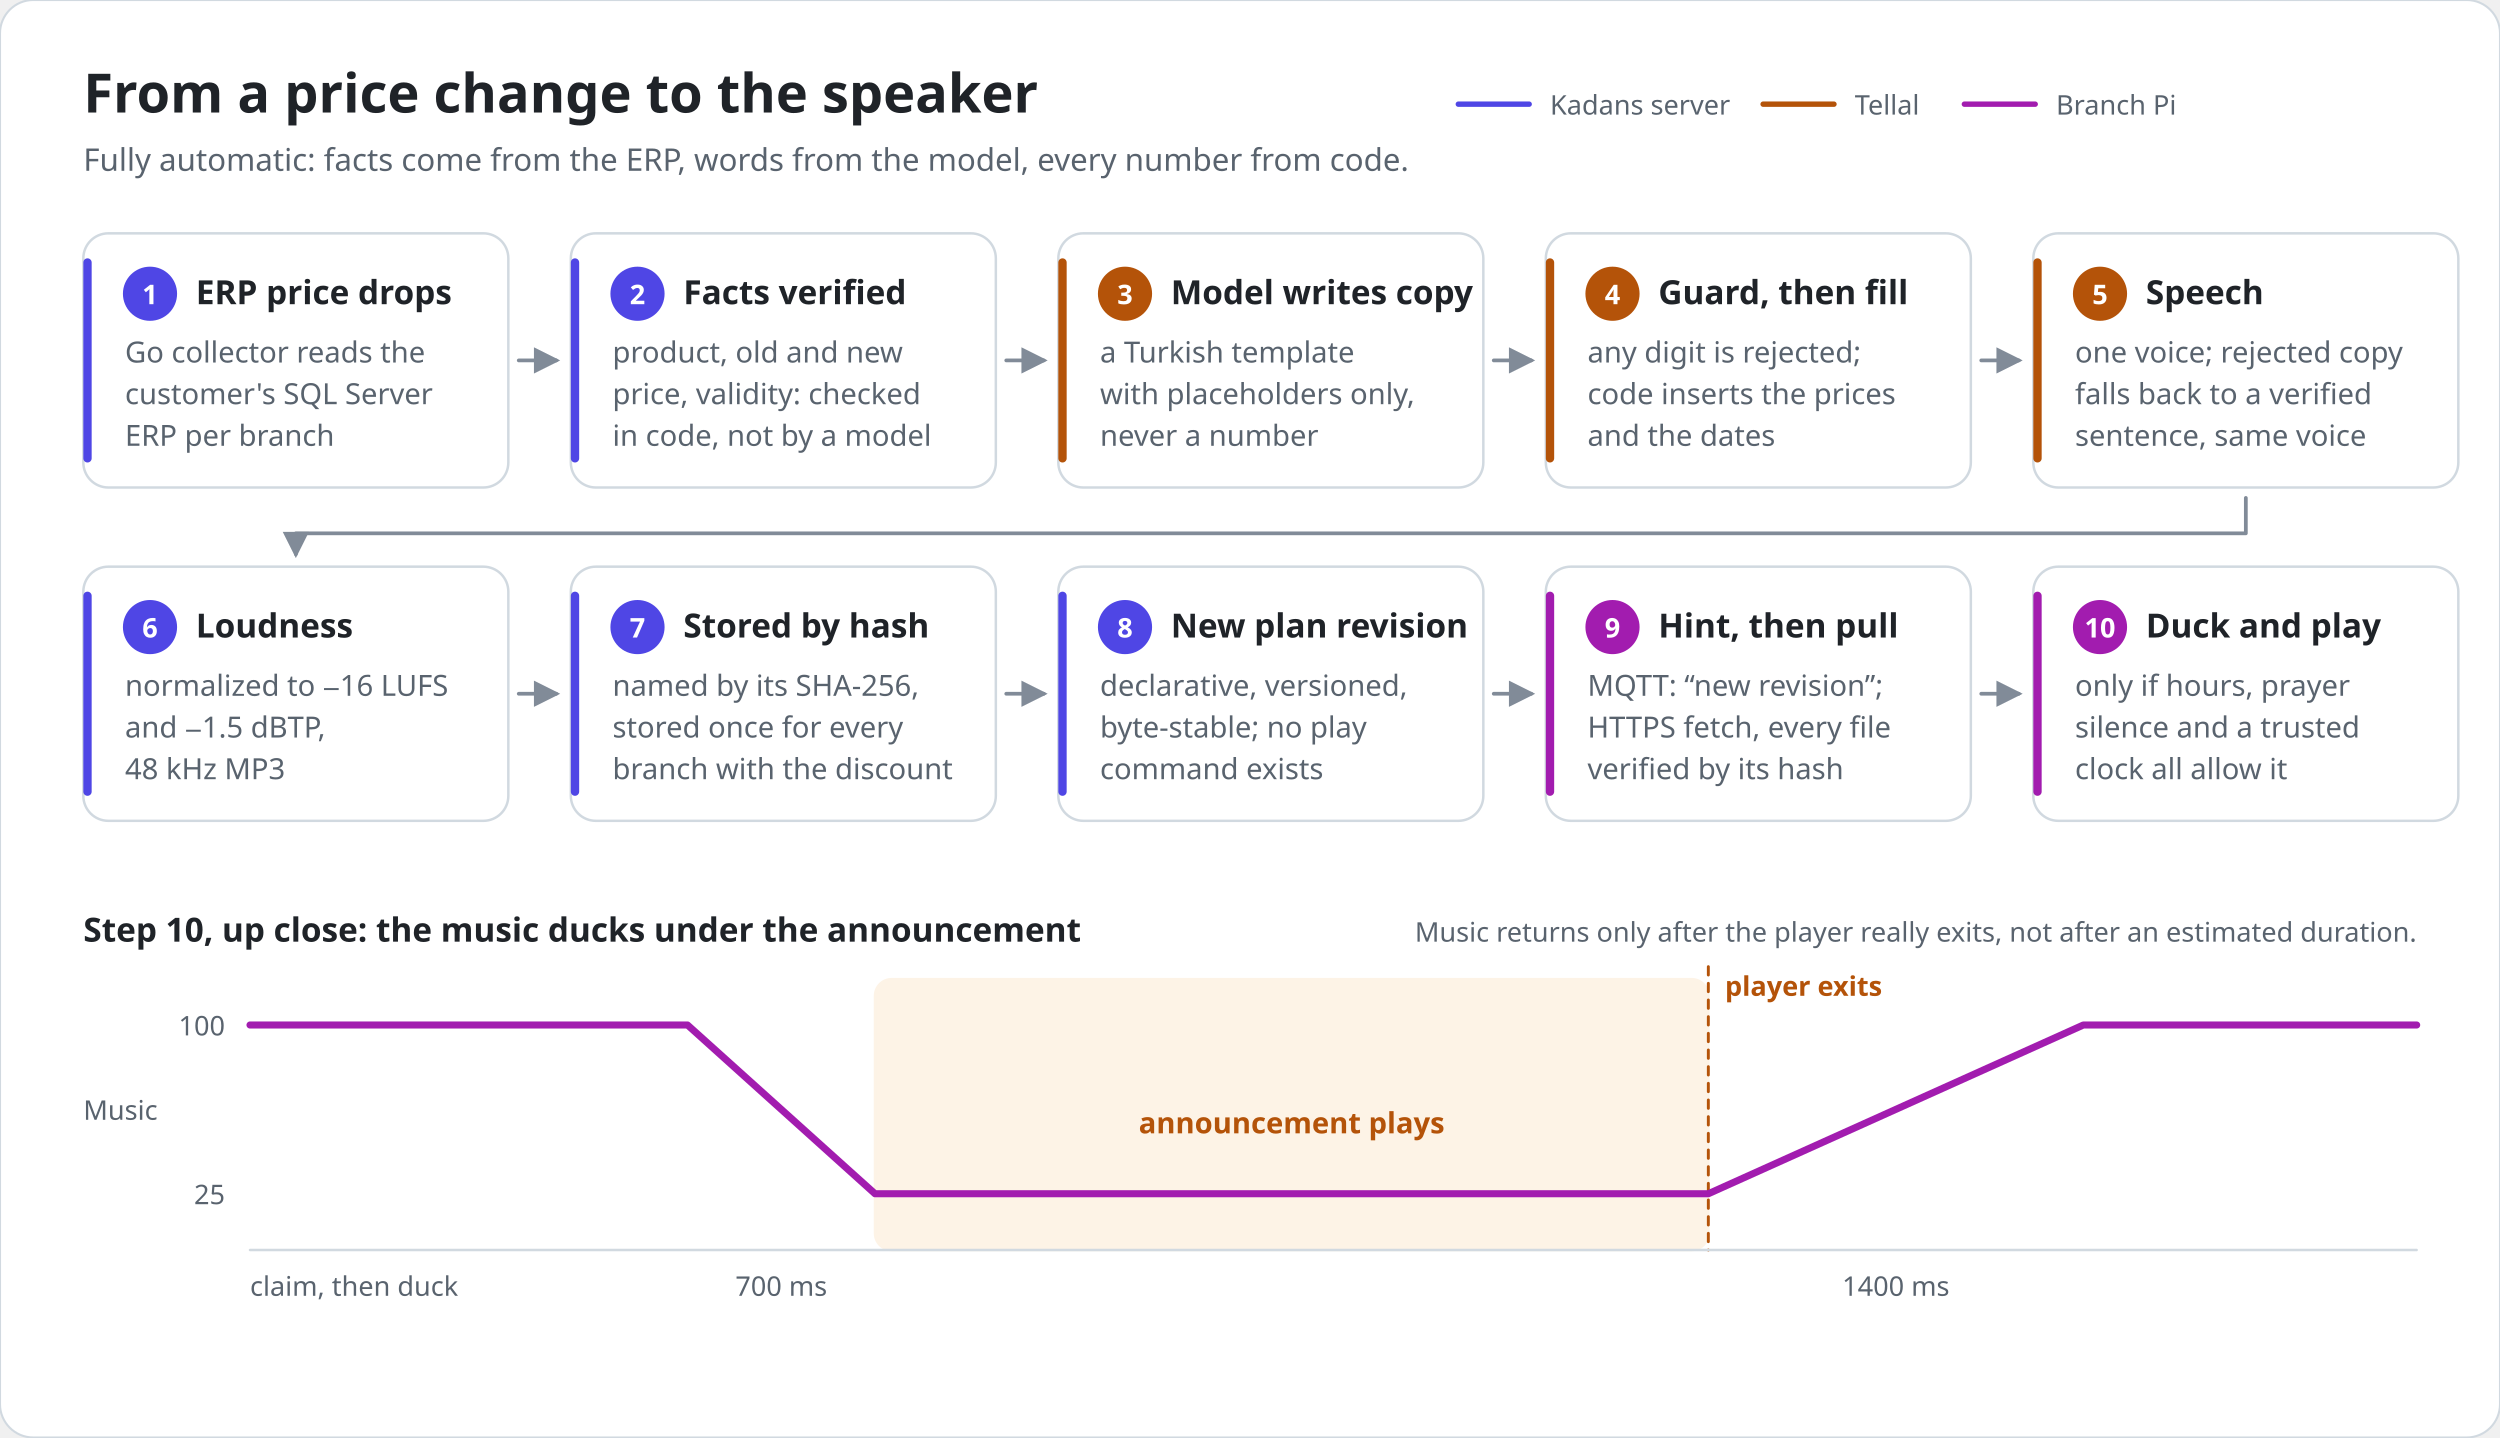
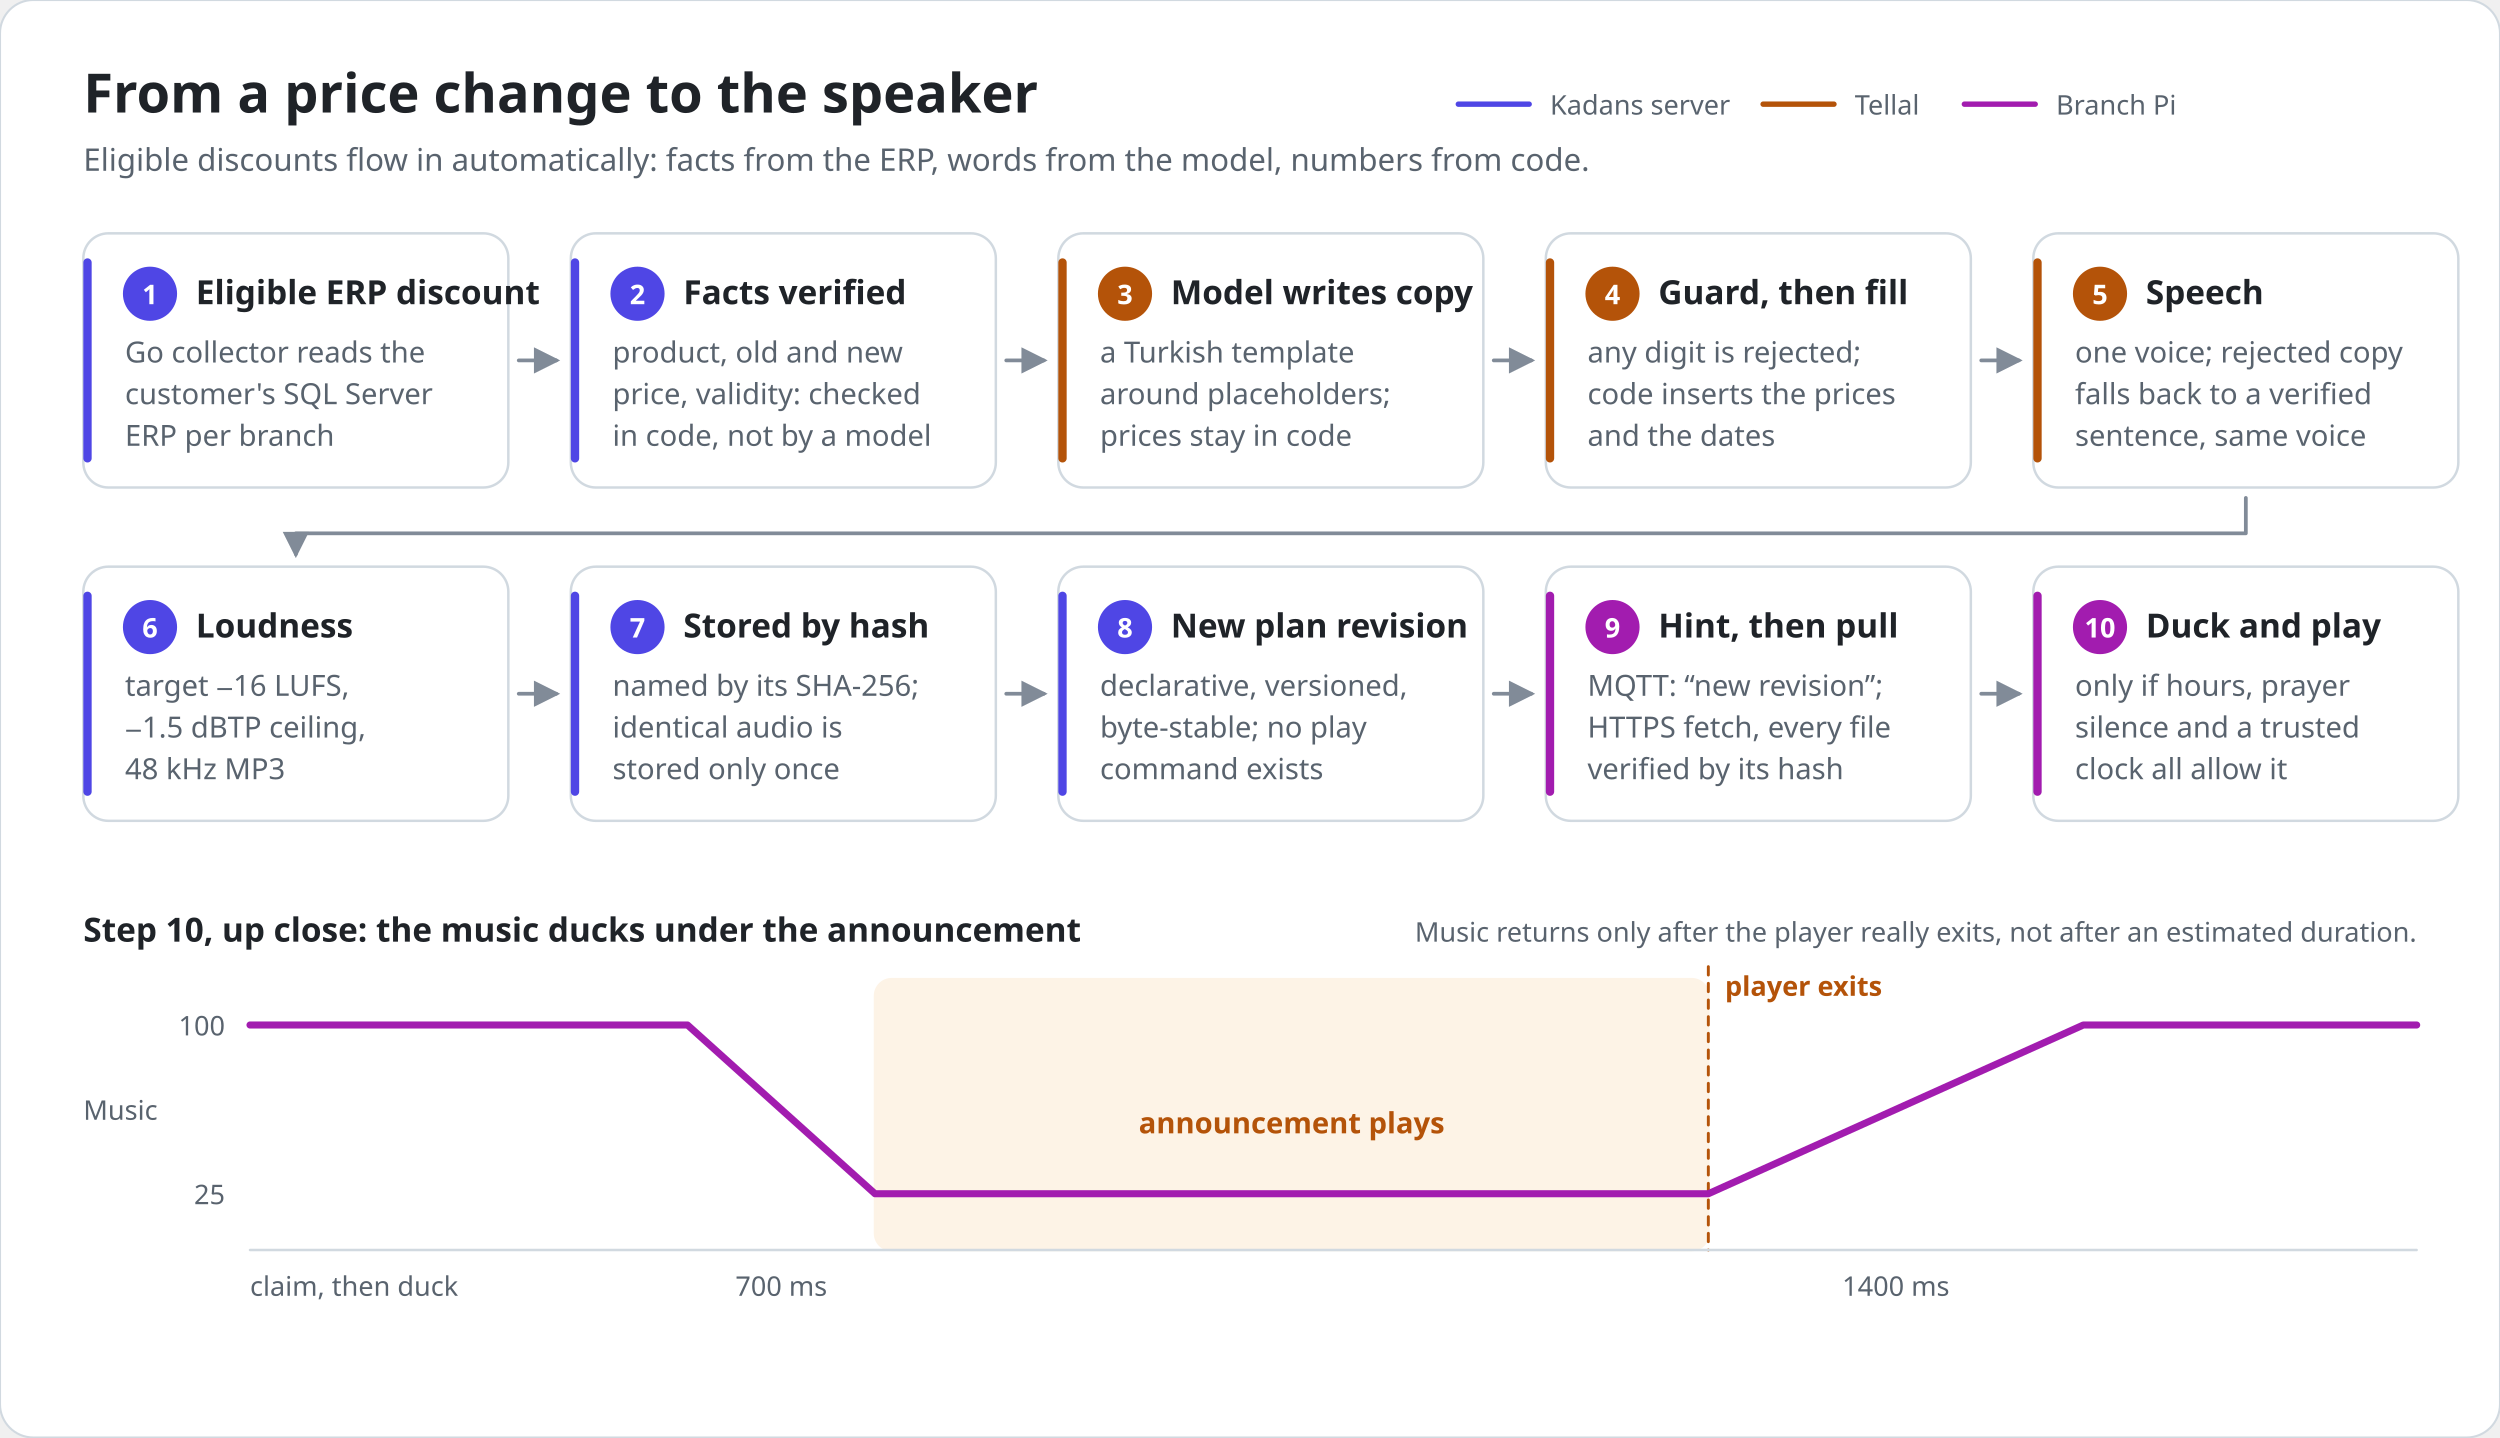
<svg xmlns="http://www.w3.org/2000/svg" width="1200" height="690" viewBox="0 0 1200 690" role="img" font-family="-apple-system, BlinkMacSystemFont, 'Segoe UI', 'Noto Sans', Helvetica, Arial, sans-serif">
  <defs>
    <marker id="h-arrow" viewBox="0 0 10 10" refX="8.5" refY="5" markerWidth="7" markerHeight="7" orient="auto-start-reverse">
      <path d="M0 0L10 5L0 10z" fill="#818b98" />
    </marker>
    <marker id="h-server" viewBox="0 0 10 10" refX="8.5" refY="5" markerWidth="7" markerHeight="7" orient="auto-start-reverse">
      <path d="M0 0L10 5L0 10z" fill="#4f46e5" />
    </marker>
    <marker id="h-pi" viewBox="0 0 10 10" refX="8.5" refY="5" markerWidth="7" markerHeight="7" orient="auto-start-reverse">
      <path d="M0 0L10 5L0 10z" fill="#a21caf" />
    </marker>
    <marker id="h-amber" viewBox="0 0 10 10" refX="8.5" refY="5" markerWidth="7" markerHeight="7" orient="auto-start-reverse">
      <path d="M0 0L10 5L0 10z" fill="#b45309" />
    </marker>
    <marker id="h-red" viewBox="0 0 10 10" refX="8.5" refY="5" markerWidth="7" markerHeight="7" orient="auto-start-reverse">
      <path d="M0 0L10 5L0 10z" fill="#c2410c" />
    </marker>
  </defs>
  <rect width="1200" height="690" rx="16" fill="#ffffff" stroke="#d1d9e0" />
  <text x="40" y="54" font-size="26" font-weight="700" fill="#1f2328" text-anchor="start">From a price change to the speaker</text>
-   <text x="40" y="82" font-size="15" font-weight="400" fill="#59636e" text-anchor="start">Fully automatic: facts come from the ERP, words from the model, every number from code.</text>
+   <text x="40" y="82" font-size="15" font-weight="400" fill="#59636e" text-anchor="start">Eligible discounts flow in automatically: facts from the ERP, words from the model, numbers from code.</text>
  <path d="M700 50 H734" fill="none" stroke="#4f46e5" stroke-width="2.6" stroke-linecap="round" stroke-linejoin="round" />
  <text x="744" y="55" font-size="13" font-weight="400" fill="#59636e" text-anchor="start">Kadans server</text>
  <path d="M846.3 50 H880.3" fill="none" stroke="#b45309" stroke-width="2.6" stroke-linecap="round" stroke-linejoin="round" />
  <text x="890.3" y="55" font-size="13" font-weight="400" fill="#59636e" text-anchor="start">Tellal</text>
  <path d="M942.9 50 H976.9" fill="none" stroke="#a21caf" stroke-width="2.6" stroke-linecap="round" stroke-linejoin="round" />
  <text x="986.9" y="55" font-size="13" font-weight="400" fill="#59636e" text-anchor="start">Branch Pi</text>
  <rect x="40" y="112" width="204" height="122" rx="12" fill="#ffffff" stroke="#d1d9e0" stroke-width="1.2" />
  <rect x="40" y="124" width="4" height="98" rx="2" fill="#4f46e5" />
  <circle cx="72" cy="141" r="13" fill="#4f46e5" />
  <text x="72" y="146" font-size="13" font-weight="700" fill="#ffffff" text-anchor="middle">1</text>
-   <text x="94" y="146" font-size="16" font-weight="650" fill="#1f2328" text-anchor="start">ERP price drops</text>
+   <text x="94" y="146" font-size="16" font-weight="650" fill="#1f2328" text-anchor="start">Eligible ERP discount</text>
  <text x="60" y="174" font-size="14" font-weight="400" fill="#59636e" text-anchor="start">Go collector reads the</text>
  <text x="60" y="194" font-size="14" font-weight="400" fill="#59636e" text-anchor="start">customer's SQL Server</text>
  <text x="60" y="214" font-size="14" font-weight="400" fill="#59636e" text-anchor="start">ERP per branch</text>
  <path d="M249 173 H267" fill="none" stroke="#818b98" stroke-width="1.8" stroke-linecap="round" stroke-linejoin="round" marker-end="url(#h-arrow)" />
  <rect x="274" y="112" width="204" height="122" rx="12" fill="#ffffff" stroke="#d1d9e0" stroke-width="1.2" />
  <rect x="274" y="124" width="4" height="98" rx="2" fill="#4f46e5" />
  <circle cx="306" cy="141" r="13" fill="#4f46e5" />
  <text x="306" y="146" font-size="13" font-weight="700" fill="#ffffff" text-anchor="middle">2</text>
  <text x="328" y="146" font-size="16" font-weight="650" fill="#1f2328" text-anchor="start">Facts verified</text>
  <text x="294" y="174" font-size="14" font-weight="400" fill="#59636e" text-anchor="start">product, old and new</text>
  <text x="294" y="194" font-size="14" font-weight="400" fill="#59636e" text-anchor="start">price, validity: checked</text>
  <text x="294" y="214" font-size="14" font-weight="400" fill="#59636e" text-anchor="start">in code, not by a model</text>
  <path d="M483 173 H501" fill="none" stroke="#818b98" stroke-width="1.8" stroke-linecap="round" stroke-linejoin="round" marker-end="url(#h-arrow)" />
  <rect x="508" y="112" width="204" height="122" rx="12" fill="#ffffff" stroke="#d1d9e0" stroke-width="1.2" />
  <rect x="508" y="124" width="4" height="98" rx="2" fill="#b45309" />
  <circle cx="540" cy="141" r="13" fill="#b45309" />
  <text x="540" y="146" font-size="13" font-weight="700" fill="#ffffff" text-anchor="middle">3</text>
  <text x="562" y="146" font-size="16" font-weight="650" fill="#1f2328" text-anchor="start">Model writes copy</text>
  <text x="528" y="174" font-size="14" font-weight="400" fill="#59636e" text-anchor="start">a Turkish template</text>
-   <text x="528" y="194" font-size="14" font-weight="400" fill="#59636e" text-anchor="start">with placeholders only,</text>
-   <text x="528" y="214" font-size="14" font-weight="400" fill="#59636e" text-anchor="start">never a number</text>
+   <text x="528" y="194" font-size="14" font-weight="400" fill="#59636e" text-anchor="start">around placeholders;</text>
+   <text x="528" y="214" font-size="14" font-weight="400" fill="#59636e" text-anchor="start">prices stay in code</text>
  <path d="M717 173 H735" fill="none" stroke="#818b98" stroke-width="1.8" stroke-linecap="round" stroke-linejoin="round" marker-end="url(#h-arrow)" />
  <rect x="742" y="112" width="204" height="122" rx="12" fill="#ffffff" stroke="#d1d9e0" stroke-width="1.2" />
  <rect x="742" y="124" width="4" height="98" rx="2" fill="#b45309" />
  <circle cx="774" cy="141" r="13" fill="#b45309" />
  <text x="774" y="146" font-size="13" font-weight="700" fill="#ffffff" text-anchor="middle">4</text>
  <text x="796" y="146" font-size="16" font-weight="650" fill="#1f2328" text-anchor="start">Guard, then fill</text>
  <text x="762" y="174" font-size="14" font-weight="400" fill="#59636e" text-anchor="start">any digit is rejected;</text>
  <text x="762" y="194" font-size="14" font-weight="400" fill="#59636e" text-anchor="start">code inserts the prices</text>
  <text x="762" y="214" font-size="14" font-weight="400" fill="#59636e" text-anchor="start">and the dates</text>
  <path d="M951 173 H969" fill="none" stroke="#818b98" stroke-width="1.8" stroke-linecap="round" stroke-linejoin="round" marker-end="url(#h-arrow)" />
  <rect x="976" y="112" width="204" height="122" rx="12" fill="#ffffff" stroke="#d1d9e0" stroke-width="1.2" />
  <rect x="976" y="124" width="4" height="98" rx="2" fill="#b45309" />
  <circle cx="1008" cy="141" r="13" fill="#b45309" />
  <text x="1008" y="146" font-size="13" font-weight="700" fill="#ffffff" text-anchor="middle">5</text>
  <text x="1030" y="146" font-size="16" font-weight="650" fill="#1f2328" text-anchor="start">Speech</text>
  <text x="996" y="174" font-size="14" font-weight="400" fill="#59636e" text-anchor="start">one voice; rejected copy</text>
  <text x="996" y="194" font-size="14" font-weight="400" fill="#59636e" text-anchor="start">falls back to a verified</text>
  <text x="996" y="214" font-size="14" font-weight="400" fill="#59636e" text-anchor="start">sentence, same voice</text>
  <rect x="40" y="272" width="204" height="122" rx="12" fill="#ffffff" stroke="#d1d9e0" stroke-width="1.2" />
  <rect x="40" y="284" width="4" height="98" rx="2" fill="#4f46e5" />
  <circle cx="72" cy="301" r="13" fill="#4f46e5" />
  <text x="72" y="306" font-size="13" font-weight="700" fill="#ffffff" text-anchor="middle">6</text>
  <text x="94" y="306" font-size="16" font-weight="650" fill="#1f2328" text-anchor="start">Loudness</text>
-   <text x="60" y="334" font-size="14" font-weight="400" fill="#59636e" text-anchor="start">normalized to −16 LUFS</text>
-   <text x="60" y="354" font-size="14" font-weight="400" fill="#59636e" text-anchor="start">and −1.5 dBTP,</text>
+   <text x="60" y="334" font-size="14" font-weight="400" fill="#59636e" text-anchor="start">target −16 LUFS,</text>
+   <text x="60" y="354" font-size="14" font-weight="400" fill="#59636e" text-anchor="start">−1.5 dBTP ceiling,</text>
  <text x="60" y="374" font-size="14" font-weight="400" fill="#59636e" text-anchor="start">48 kHz MP3</text>
  <path d="M249 333 H267" fill="none" stroke="#818b98" stroke-width="1.8" stroke-linecap="round" stroke-linejoin="round" marker-end="url(#h-arrow)" />
  <rect x="274" y="272" width="204" height="122" rx="12" fill="#ffffff" stroke="#d1d9e0" stroke-width="1.2" />
  <rect x="274" y="284" width="4" height="98" rx="2" fill="#4f46e5" />
  <circle cx="306" cy="301" r="13" fill="#4f46e5" />
  <text x="306" y="306" font-size="13" font-weight="700" fill="#ffffff" text-anchor="middle">7</text>
  <text x="328" y="306" font-size="16" font-weight="650" fill="#1f2328" text-anchor="start">Stored by hash</text>
-   <text x="294" y="334" font-size="14" font-weight="400" fill="#59636e" text-anchor="start">named by its SHA-256,</text>
-   <text x="294" y="354" font-size="14" font-weight="400" fill="#59636e" text-anchor="start">stored once for every</text>
-   <text x="294" y="374" font-size="14" font-weight="400" fill="#59636e" text-anchor="start">branch with the discount</text>
+   <text x="294" y="334" font-size="14" font-weight="400" fill="#59636e" text-anchor="start">named by its SHA-256;</text>
+   <text x="294" y="354" font-size="14" font-weight="400" fill="#59636e" text-anchor="start">identical audio is</text>
+   <text x="294" y="374" font-size="14" font-weight="400" fill="#59636e" text-anchor="start">stored only once</text>
  <path d="M483 333 H501" fill="none" stroke="#818b98" stroke-width="1.8" stroke-linecap="round" stroke-linejoin="round" marker-end="url(#h-arrow)" />
  <rect x="508" y="272" width="204" height="122" rx="12" fill="#ffffff" stroke="#d1d9e0" stroke-width="1.2" />
  <rect x="508" y="284" width="4" height="98" rx="2" fill="#4f46e5" />
  <circle cx="540" cy="301" r="13" fill="#4f46e5" />
  <text x="540" y="306" font-size="13" font-weight="700" fill="#ffffff" text-anchor="middle">8</text>
  <text x="562" y="306" font-size="16" font-weight="650" fill="#1f2328" text-anchor="start">New plan revision</text>
  <text x="528" y="334" font-size="14" font-weight="400" fill="#59636e" text-anchor="start">declarative, versioned,</text>
  <text x="528" y="354" font-size="14" font-weight="400" fill="#59636e" text-anchor="start">byte-stable; no play</text>
  <text x="528" y="374" font-size="14" font-weight="400" fill="#59636e" text-anchor="start">command exists</text>
  <path d="M717 333 H735" fill="none" stroke="#818b98" stroke-width="1.8" stroke-linecap="round" stroke-linejoin="round" marker-end="url(#h-arrow)" />
  <rect x="742" y="272" width="204" height="122" rx="12" fill="#ffffff" stroke="#d1d9e0" stroke-width="1.2" />
  <rect x="742" y="284" width="4" height="98" rx="2" fill="#a21caf" />
  <circle cx="774" cy="301" r="13" fill="#a21caf" />
  <text x="774" y="306" font-size="13" font-weight="700" fill="#ffffff" text-anchor="middle">9</text>
  <text x="796" y="306" font-size="16" font-weight="650" fill="#1f2328" text-anchor="start">Hint, then pull</text>
  <text x="762" y="334" font-size="14" font-weight="400" fill="#59636e" text-anchor="start">MQTT: “new revision”;</text>
  <text x="762" y="354" font-size="14" font-weight="400" fill="#59636e" text-anchor="start">HTTPS fetch, every file</text>
  <text x="762" y="374" font-size="14" font-weight="400" fill="#59636e" text-anchor="start">verified by its hash</text>
  <path d="M951 333 H969" fill="none" stroke="#818b98" stroke-width="1.8" stroke-linecap="round" stroke-linejoin="round" marker-end="url(#h-arrow)" />
  <rect x="976" y="272" width="204" height="122" rx="12" fill="#ffffff" stroke="#d1d9e0" stroke-width="1.2" />
  <rect x="976" y="284" width="4" height="98" rx="2" fill="#a21caf" />
  <circle cx="1008" cy="301" r="13" fill="#a21caf" />
  <text x="1008" y="306" font-size="13" font-weight="700" fill="#ffffff" text-anchor="middle">10</text>
  <text x="1030" y="306" font-size="16" font-weight="650" fill="#1f2328" text-anchor="start">Duck and play</text>
  <text x="996" y="334" font-size="14" font-weight="400" fill="#59636e" text-anchor="start">only if hours, prayer</text>
  <text x="996" y="354" font-size="14" font-weight="400" fill="#59636e" text-anchor="start">silence and a trusted</text>
  <text x="996" y="374" font-size="14" font-weight="400" fill="#59636e" text-anchor="start">clock all allow it</text>
  <path d="M1078.0 239 V256 H142.0 V266" fill="none" stroke="#818b98" stroke-width="1.8" stroke-linecap="round" stroke-linejoin="round" marker-end="url(#h-arrow)" />
  <text x="40" y="452" font-size="16" font-weight="650" fill="#1f2328" text-anchor="start">Step 10, up close: the music ducks under the announcement</text>
  <rect x="420" y="470" width="400" height="130" rx="8" fill="#fdf3e6" stroke="#fdf3e6" stroke-width="1.2" />
  <text x="620" y="544" font-size="14" font-weight="600" fill="#b45309" text-anchor="middle">announcement plays</text>
  <path d="M820 464 V600" fill="none" stroke="#b45309" stroke-width="1.4" stroke-linecap="round" stroke-linejoin="round" stroke-dasharray="4 4" />
  <text x="828" y="478" font-size="13" font-weight="600" fill="#b45309" text-anchor="start">player exits</text>
  <path d="M120 600 H1160" fill="none" stroke="#d1d9e0" stroke-width="1.2" stroke-linecap="round" stroke-linejoin="round" />
  <text x="108" y="497" font-size="13" font-weight="400" fill="#59636e" text-anchor="end">100</text>
  <text x="108" y="578.0" font-size="13" font-weight="400" fill="#59636e" text-anchor="end">25</text>
  <text x="40" y="537.5" font-size="13" font-weight="400" fill="#59636e" text-anchor="start">Music</text>
  <path d="M120 492 H330 L420 573.0 H820 L1000 492 H1160" fill="none" stroke="#a21caf" stroke-width="3.4" stroke-linecap="round" stroke-linejoin="round" />
  <text x="375" y="622" font-size="13" font-weight="400" fill="#59636e" text-anchor="middle">700 ms</text>
  <text x="910" y="622" font-size="13" font-weight="400" fill="#59636e" text-anchor="middle">1400 ms</text>
  <text x="1160" y="452" font-size="13" font-weight="400" fill="#59636e" text-anchor="end">Music returns only after the player really exits, not after an estimated duration.</text>
  <text x="120" y="622" font-size="13" font-weight="400" fill="#59636e" text-anchor="start">claim, then duck</text>
</svg>
